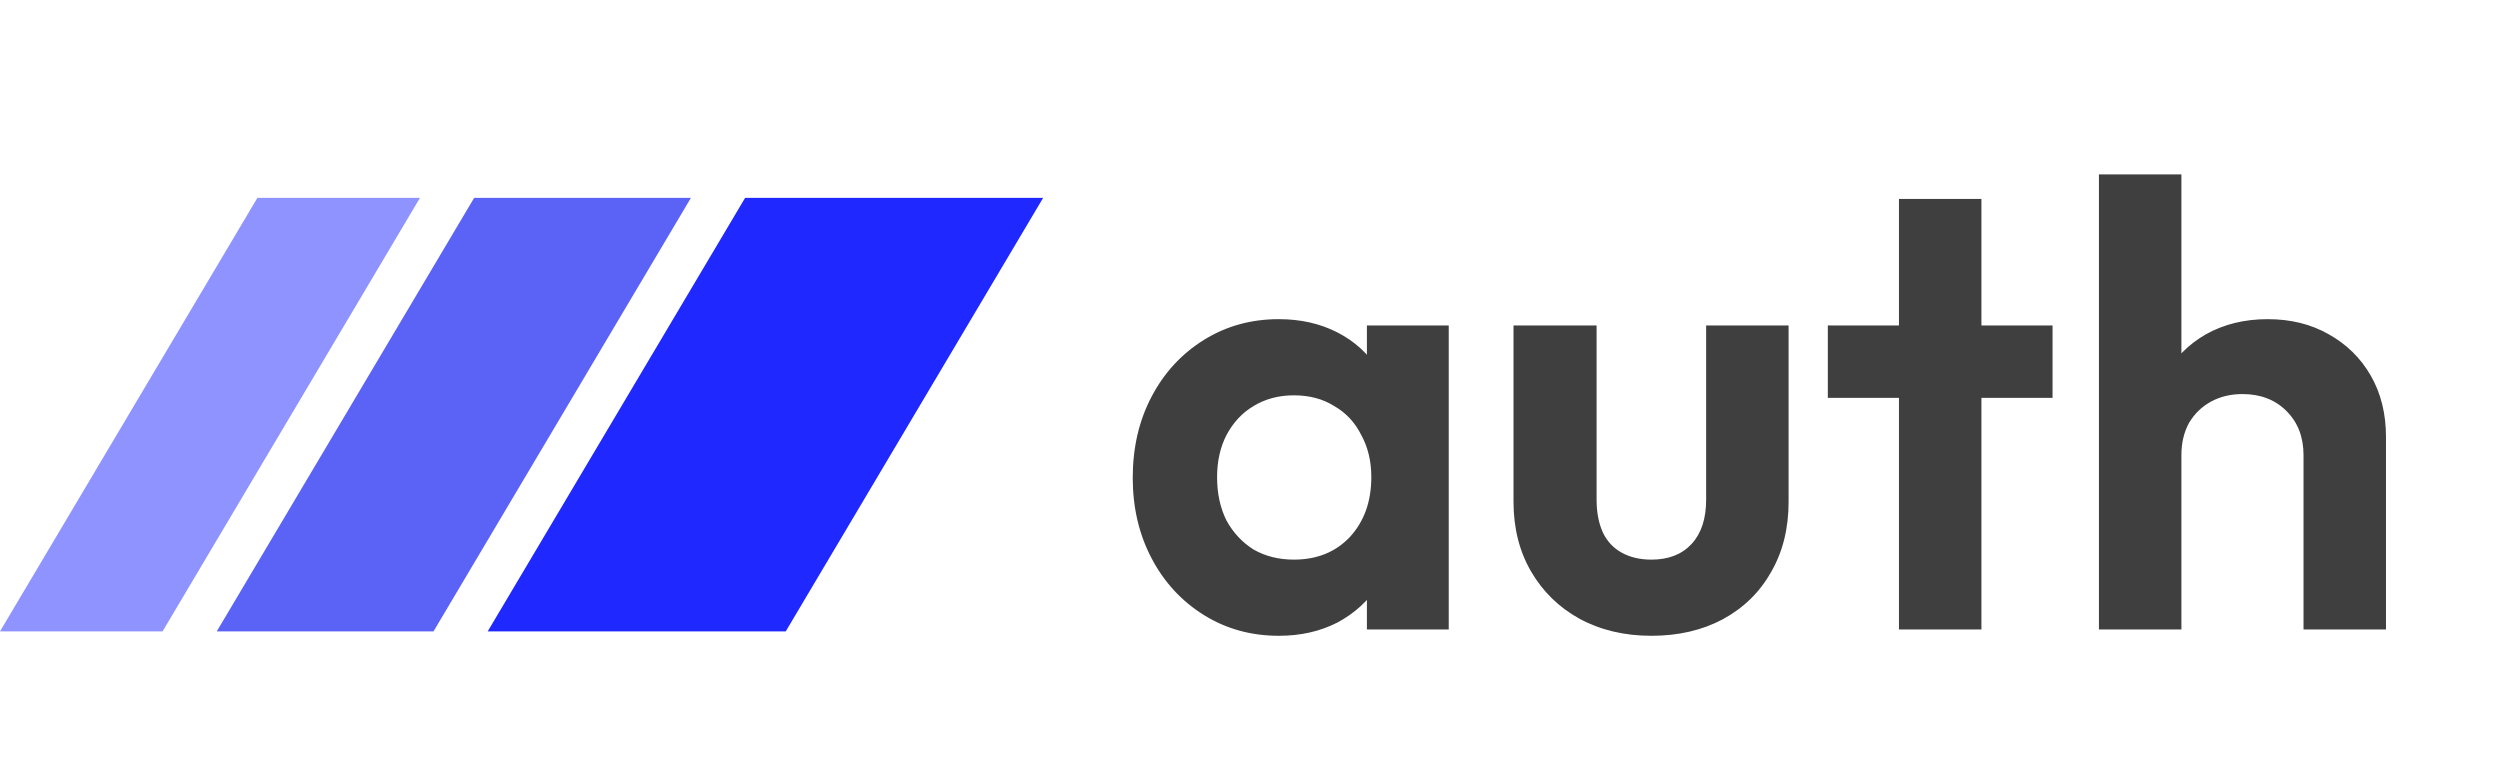
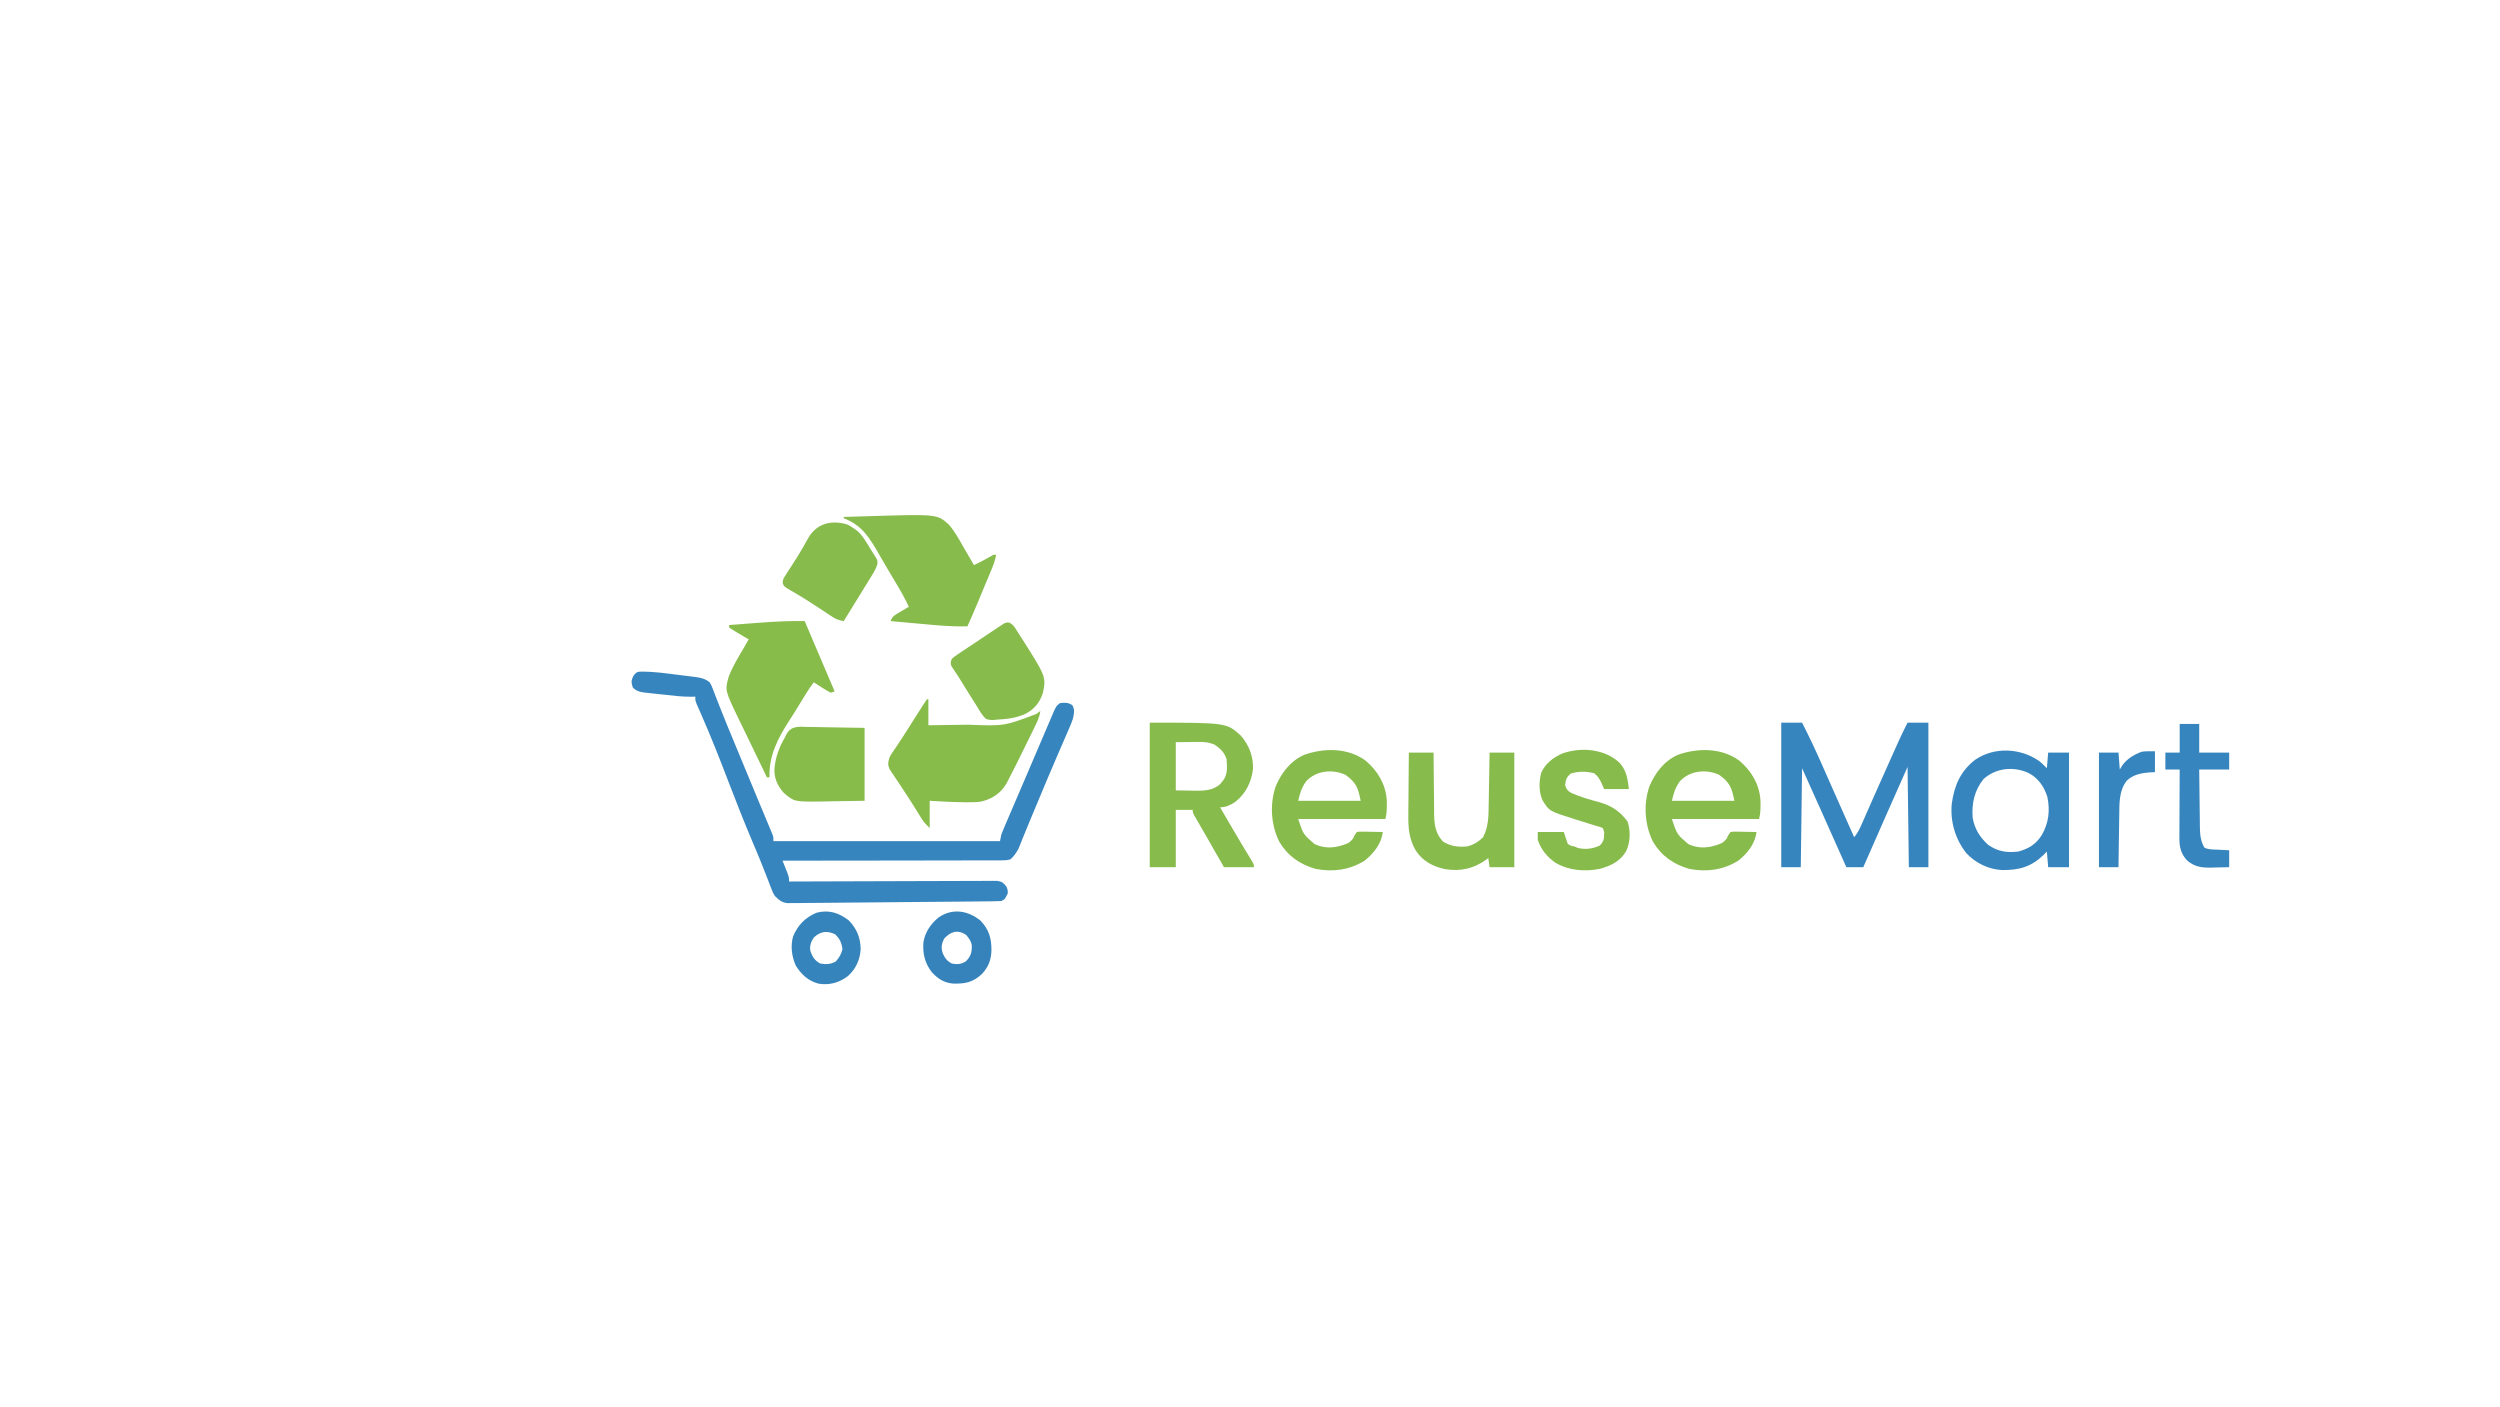
- <svg xmlns="http://www.w3.org/2000/svg" width="139" height="43" viewBox="0 0 139 43" fill="none">
-   <path d="M41.429 11H58L43.688 35.104H27.117L41.429 11Z" fill="#1E28FF" />
-   <path d="M26.364 11H38.416L24.104 35.104H12.052L26.364 11Z" fill="#5B62F6" />
-   <path d="M14.312 11H23.351L9.039 35.104H0L14.312 11Z" fill="#8E93FF" />
-   <path d="M71.1 35.35C69.56 35.35 68.172 34.965 66.935 34.195C65.698 33.425 64.73 32.375 64.03 31.045C63.33 29.715 62.98 28.222 62.98 26.565C62.98 24.885 63.33 23.38 64.03 22.05C64.73 20.72 65.698 19.67 66.935 18.9C68.172 18.13 69.56 17.745 71.1 17.745C72.313 17.745 73.398 17.99 74.355 18.48C75.312 18.97 76.07 19.658 76.63 20.545C77.213 21.408 77.528 22.388 77.575 23.485V29.575C77.528 30.695 77.213 31.687 76.63 32.55C76.07 33.413 75.312 34.102 74.355 34.615C73.398 35.105 72.313 35.35 71.1 35.35ZM71.94 31.115C73.223 31.115 74.262 30.695 75.055 29.855C75.848 28.992 76.245 27.883 76.245 26.53C76.245 25.643 76.058 24.862 75.685 24.185C75.335 23.485 74.833 22.948 74.18 22.575C73.55 22.178 72.803 21.98 71.94 21.98C71.1 21.98 70.353 22.178 69.7 22.575C69.07 22.948 68.568 23.485 68.195 24.185C67.845 24.862 67.67 25.643 67.67 26.53C67.67 27.44 67.845 28.245 68.195 28.945C68.568 29.622 69.07 30.158 69.7 30.555C70.353 30.928 71.1 31.115 71.94 31.115ZM76 35V30.45L76.735 26.32L76 22.26V18.095H80.55V35H76ZM91.816 35.35C90.323 35.35 88.993 35.035 87.826 34.405C86.683 33.775 85.784 32.9 85.131 31.78C84.478 30.66 84.151 29.365 84.151 27.895V18.095H88.771V27.79C88.771 28.49 88.888 29.097 89.121 29.61C89.355 30.1 89.704 30.473 90.171 30.73C90.638 30.987 91.186 31.115 91.816 31.115C92.773 31.115 93.519 30.823 94.056 30.24C94.593 29.657 94.861 28.84 94.861 27.79V18.095H99.446V27.895C99.446 29.388 99.12 30.695 98.466 31.815C97.836 32.935 96.938 33.81 95.771 34.44C94.628 35.047 93.309 35.35 91.816 35.35ZM105.582 35V11.06H110.167V35H105.582ZM101.627 22.12V18.095H114.122V22.12H101.627ZM128.076 35V25.305C128.076 24.302 127.761 23.485 127.131 22.855C126.501 22.225 125.684 21.91 124.681 21.91C124.028 21.91 123.444 22.05 122.931 22.33C122.418 22.61 122.009 23.007 121.706 23.52C121.426 24.033 121.286 24.628 121.286 25.305L119.501 24.395C119.501 23.065 119.781 21.91 120.341 20.93C120.901 19.927 121.671 19.145 122.651 18.585C123.654 18.025 124.798 17.745 126.081 17.745C127.364 17.745 128.496 18.025 129.476 18.585C130.479 19.145 131.261 19.915 131.821 20.895C132.381 21.875 132.661 23.007 132.661 24.29V35H128.076ZM116.701 35V9.695H121.286V35H116.701Z" fill="#3F3F3F" />
+ <svg xmlns="http://www.w3.org/2000/svg" version="1.1" width="1920" height="1080" id="svg18">
+   <defs id="defs18" />
+   <path d="M0 0 C8.229 0.072 16.328 1.119 24.477 2.178 C27.139 2.522 29.802 2.844 32.467 3.166 C34.173 3.383 35.88 3.601 37.586 3.82 C38.376 3.914 39.165 4.008 39.979 4.105 C44.325 4.69 47.678 5.372 51.184 8.207 C52.459 10.296 52.459 10.296 53.41 12.789 C53.792 13.759 54.173 14.729 54.566 15.728 C54.976 16.814 55.386 17.9 55.809 19.02 C56.52 20.831 57.231 22.643 57.945 24.453 C58.474 25.796 59.002 27.139 59.527 28.483 C62.893 37.072 66.442 45.586 69.976 54.107 C71.189 57.033 72.399 59.96 73.607 62.887 C77.482 72.271 81.365 81.65 85.27 91.021 C87.046 95.285 88.818 99.549 90.59 103.814 C91.441 105.86 92.294 107.906 93.149 109.95 C94.336 112.788 95.516 115.628 96.695 118.469 C97.051 119.313 97.406 120.158 97.772 121.028 C98.092 121.802 98.411 122.576 98.741 123.374 C99.021 124.046 99.301 124.717 99.59 125.409 C100.184 127.207 100.184 127.207 100.184 130.207 C157.604 130.207 215.024 130.207 274.184 130.207 C274.514 128.557 274.844 126.907 275.184 125.207 C275.781 123.581 276.425 121.973 277.107 120.381 C277.507 119.44 277.906 118.5 278.318 117.531 C278.756 116.516 279.194 115.5 279.645 114.453 C280.103 113.38 280.561 112.306 281.033 111.2 C282.536 107.679 284.047 104.162 285.559 100.645 C286.598 98.218 287.638 95.791 288.677 93.364 C290.534 89.027 292.394 84.692 294.256 80.357 C297.008 73.954 299.747 67.545 302.476 61.132 C304.214 57.051 305.959 52.973 307.704 48.895 C308.521 46.984 309.336 45.071 310.149 43.158 C311.273 40.511 312.407 37.868 313.543 35.227 C313.87 34.451 314.197 33.675 314.534 32.876 C317.258 26.586 317.258 26.586 320.184 24.207 C324.068 23.713 326.295 23.674 329.684 25.707 C331.825 29.276 331.021 32.309 330.184 36.207 C329.297 38.963 328.174 41.582 327 44.227 C326.509 45.366 326.509 45.366 326.009 46.529 C325.301 48.171 324.588 49.811 323.871 51.45 C322.33 54.971 320.811 58.502 319.29 62.032 C318.489 63.893 317.686 65.753 316.882 67.613 C312.375 78.046 307.996 88.531 303.621 99.02 C302.89 100.771 302.158 102.523 301.426 104.275 C300.897 105.541 300.897 105.541 300.357 106.834 C299.662 108.497 298.965 110.16 298.267 111.823 C296.502 116.03 294.76 120.246 293.055 124.478 C292.705 125.336 292.355 126.195 291.994 127.079 C291.333 128.7 290.681 130.324 290.038 131.952 C289.586 133.052 289.586 133.052 289.125 134.175 C288.87 134.811 288.615 135.447 288.352 136.102 C286.65 139.168 284.839 141.91 282.184 144.207 C278.835 144.961 278.835 144.961 274.939 144.967 C274.22 144.976 273.501 144.985 272.76 144.994 C270.357 145.018 267.955 144.999 265.552 144.98 C263.827 144.988 262.102 144.999 260.377 145.012 C255.697 145.041 251.019 145.032 246.339 145.017 C241.448 145.008 236.556 145.032 231.665 145.053 C222.404 145.088 213.143 145.092 203.882 145.085 C193.337 145.078 182.793 145.105 172.249 145.136 C150.561 145.197 128.872 145.216 107.184 145.207 C107.545 146.111 107.905 147.014 108.277 147.945 C108.741 149.125 109.205 150.304 109.684 151.52 C110.38 153.277 110.38 153.277 111.09 155.07 C112.184 158.207 112.184 158.207 112.184 161.207 C113.02 161.203 113.856 161.2 114.718 161.196 C135.057 161.108 155.395 161.041 175.734 161 C185.57 160.979 195.405 160.951 205.241 160.905 C213.812 160.865 222.383 160.84 230.955 160.831 C235.495 160.825 240.034 160.813 244.574 160.784 C248.845 160.757 253.116 160.749 257.388 160.755 C258.957 160.753 260.526 160.746 262.095 160.73 C264.235 160.71 266.374 160.715 268.514 160.726 C269.713 160.722 270.911 160.719 272.146 160.715 C275.802 161.307 276.946 162.315 279.184 165.207 C280.121 167.645 280.121 167.645 280.184 170.207 C277.99 174.804 277.99 174.804 275.184 176.207 C272.993 176.324 270.799 176.376 268.606 176.399 C267.922 176.407 267.239 176.416 266.534 176.425 C264.233 176.452 261.931 176.472 259.63 176.492 C257.984 176.509 256.338 176.528 254.693 176.546 C249.278 176.605 243.864 176.652 238.449 176.699 C236.586 176.716 234.724 176.732 232.861 176.749 C225.113 176.817 217.365 176.882 209.617 176.939 C198.507 177.022 187.398 177.122 176.289 177.245 C168.481 177.331 160.673 177.397 152.864 177.449 C148.199 177.481 143.535 177.521 138.87 177.581 C134.48 177.638 130.091 177.67 125.701 177.684 C124.091 177.694 122.481 177.712 120.871 177.739 C118.67 177.775 116.471 177.78 114.27 177.777 C113.039 177.788 111.808 177.798 110.54 177.809 C106.034 177.001 104.418 175.406 101.184 172.207 C99.731 169.732 99.731 169.732 98.719 167.078 C98.32 166.063 97.92 165.048 97.509 164.002 C97.092 162.894 96.676 161.786 96.246 160.645 C95.534 158.823 94.822 157.002 94.106 155.182 C93.597 153.886 93.09 152.59 92.585 151.293 C90.708 146.485 88.745 141.718 86.734 136.965 C86.437 136.262 86.14 135.56 85.834 134.836 C85.221 133.386 84.608 131.937 83.995 130.487 C77.493 115.086 71.393 99.548 65.411 83.938 C58.777 66.631 51.99 49.389 44.521 32.421 C44.243 31.785 43.965 31.149 43.679 30.494 C42.893 28.701 42.101 26.91 41.309 25.119 C40.184 22.207 40.184 22.207 40.184 19.207 C39.066 19.244 37.948 19.282 36.797 19.32 C29.75 19.316 22.763 18.454 15.771 17.663 C13.361 17.393 10.949 17.143 8.537 16.893 C6.996 16.721 5.455 16.549 3.914 16.375 C3.197 16.303 2.481 16.231 1.742 16.157 C-2.231 15.684 -4.97 15.11 -7.816 12.207 C-9.02 8.516 -9.161 6.911 -7.441 3.395 C-4.908 -0.016 -4.263 0.043 0 0 Z " fill="#3785BE" transform="translate(493.8164,515.793)" id="path1" />
+   <path d="M0 0 C5.28 0 10.56 0 16 0 C21.484 10.798 26.631 21.664 31.5 32.75 C32.181 34.292 32.862 35.833 33.543 37.374 C34.964 40.589 36.383 43.804 37.801 47.02 C41.158 54.629 44.541 62.227 47.922 69.827 C49.637 73.681 51.349 77.536 53.062 81.391 C53.637 82.683 54.211 83.975 54.785 85.267 C55.186 86.169 55.587 87.071 56 88 C58.757 84.674 60.456 81.072 62.16 77.141 C62.462 76.455 62.765 75.77 63.076 75.064 C63.732 73.575 64.386 72.085 65.037 70.595 C66.435 67.397 67.845 64.205 69.254 61.013 C70.001 59.321 70.747 57.629 71.493 55.936 C75.477 46.902 79.513 37.892 83.564 28.888 C84.731 26.293 85.895 23.698 87.059 21.103 C87.784 19.49 88.509 17.878 89.234 16.266 C89.557 15.546 89.879 14.827 90.211 14.085 C92.357 9.327 94.641 4.656 97 0 C102.28 0 107.56 0 113 0 C113 36.63 113 73.26 113 111 C108.05 111 103.1 111 98 111 C97.67 85.59 97.34 60.18 97 34 C85.585 59.631 74.258 85.299 63 111 C58.71 111 54.42 111 50 111 C49.285 109.387 48.569 107.775 47.832 106.113 C37.295 82.376 26.658 58.684 16 35 C15.67 60.08 15.34 85.16 15 111 C10.05 111 5.1 111 0 111 C0 74.37 0 37.74 0 0 Z " fill="#3785BE" transform="translate(1368,555)" id="path2" />
+   <path d="M0 0 C0.33 0 0.66 0 1 0 C1 6.6 1 13.2 1 20 C8.682 19.906 16.365 19.799 24.047 19.683 C26.654 19.645 29.26 19.61 31.867 19.578 C59.164 20.659 59.164 20.659 83.938 11.312 C84.948 10.549 85.959 9.786 87 9 C86.364 13.977 84.221 18.05 82.027 22.492 C81.425 23.727 81.425 23.727 80.811 24.986 C79.959 26.731 79.104 28.474 78.246 30.216 C76.96 32.828 75.684 35.445 74.408 38.062 C70.571 45.916 66.683 53.746 62.633 61.492 C61.724 63.234 61.724 63.234 60.797 65.011 C56.372 72.37 50.024 76.459 41.801 78.562 C38.152 79.132 34.557 79.147 30.875 79.125 C30.101 79.123 29.327 79.121 28.53 79.119 C19.668 79.055 10.845 78.528 2 78 C2 84.93 2 91.86 2 99 C-0.762 96.238 -2.514 94.475 -4.453 91.332 C-5.124 90.257 -5.124 90.257 -5.808 89.161 C-6.284 88.386 -6.76 87.611 -7.25 86.812 C-10.876 80.95 -14.555 75.134 -18.379 69.398 C-19.491 67.715 -20.602 66.031 -21.712 64.347 C-22.799 62.708 -23.903 61.081 -25.007 59.454 C-25.671 58.442 -26.335 57.43 -27.02 56.387 C-27.918 55.044 -27.918 55.044 -28.835 53.675 C-30.31 50.288 -29.994 48.519 -29 45 C-28.067 43.06 -28.067 43.06 -26.918 41.363 C-26.486 40.713 -26.055 40.063 -25.61 39.393 C-25.141 38.706 -24.671 38.02 -24.188 37.312 C-23.186 35.809 -22.186 34.305 -21.188 32.801 C-20.665 32.019 -20.143 31.237 -19.605 30.432 C-16.397 25.571 -13.329 20.62 -10.237 15.685 C-7.761 11.747 -5.258 7.828 -2.707 3.938 C-2.213 3.183 -1.719 2.429 -1.21 1.652 C-0.811 1.107 -0.411 0.562 0 0 Z " fill="#87BC4A" transform="translate(712,537)" id="path3" />
+   <path d="M0 0 C4.623 5.145 7.922 11.343 11.335 17.322 C12.401 19.186 13.48 21.04 14.566 22.891 C16.198 25.673 17.821 28.459 19.438 31.25 C26.039 28.031 26.039 28.031 32.438 24.438 C34.438 23.25 34.438 23.25 36.438 23.25 C35.731 28.292 33.719 32.733 31.762 37.391 C31.395 38.272 31.029 39.154 30.651 40.062 C29.48 42.877 28.303 45.688 27.125 48.5 C26.344 50.376 25.563 52.252 24.783 54.129 C24.026 55.945 23.269 57.762 22.512 59.578 C22.164 60.413 21.816 61.248 21.457 62.107 C19.189 67.521 16.843 72.896 14.438 78.25 C2.099 78.682 -10.103 77.374 -22.375 76.25 C-24.532 76.057 -26.689 75.864 -28.846 75.672 C-34.085 75.204 -39.324 74.73 -44.562 74.25 C-43.207 70.184 -40.522 69.115 -37 67.062 C-36.384 66.694 -35.769 66.326 -35.135 65.947 C-33.615 65.04 -32.09 64.144 -30.562 63.25 C-33.552 56.866 -36.962 50.794 -40.624 44.779 C-45.033 37.523 -49.275 30.171 -53.513 22.814 C-60.864 10.131 -66.479 0.679 -80.562 -4.75 C-80.562 -5.08 -80.562 -5.41 -80.562 -5.75 C-75.747 -5.896 -70.931 -6.038 -66.115 -6.177 C-64.486 -6.225 -62.856 -6.273 -61.226 -6.323 C-8.88 -7.907 -8.88 -7.907 0 0 Z " fill="#87BB4C" transform="translate(728.5625,402.75)" id="path4" />
+   <path d="M0 0 C58.976 0 58.976 0 70 10 C76.282 17.193 79.674 26.134 79.285 35.715 C78.027 45.799 73.798 54.366 65.836 60.746 C62.13 63.277 58.564 65 54 65 C56.25 68.847 58.501 72.694 60.754 76.541 C61.54 77.884 62.327 79.228 63.113 80.572 C68.208 89.277 73.34 97.954 78.629 106.543 C80 109 80 109 80 111 C72.41 111 64.82 111 57 111 C52.195 102.592 52.195 102.592 47.391 94.184 C47.043 93.575 46.695 92.967 46.337 92.34 C45.632 91.106 44.928 89.872 44.224 88.637 C42.39 85.423 40.546 82.215 38.684 79.017 C38.312 78.375 37.94 77.734 37.557 77.073 C36.846 75.846 36.131 74.62 35.412 73.397 C33 69.225 33 69.225 33 67 C28.71 67 24.42 67 20 67 C20 81.52 20 96.04 20 111 C13.4 111 6.8 111 0 111 C0 74.37 0 37.74 0 0 Z M20 15 C20 27.21 20 39.42 20 52 C25.692 52.093 25.692 52.093 31.5 52.188 C32.68 52.215 33.86 52.242 35.076 52.27 C42.21 52.326 48.349 52.049 54.059 47.281 C54.741 46.4 54.741 46.4 55.438 45.5 C55.911 44.912 56.384 44.324 56.871 43.719 C59.962 39.012 59.418 33.4 59 28 C57.267 22.8 54.446 20.138 50 17 C44.109 14.249 37.978 14.778 31.625 14.875 C25.871 14.937 25.871 14.937 20 15 Z " fill="#87BB4C" transform="translate(883,555)" id="path5" />
+   <path d="M0 0 C7.723 17.976 15.396 35.973 23 54 C21.515 54.495 21.515 54.495 20 55 C17.657 53.766 15.517 52.508 13.312 51.062 C12.706 50.676 12.099 50.29 11.475 49.893 C9.977 48.938 8.488 47.97 7 47 C4.905 49.723 3.013 52.496 1.215 55.422 C0.689 56.275 0.163 57.127 -0.379 58.006 C-0.934 58.911 -1.49 59.817 -2.062 60.75 C-8.81 71.735 -8.81 71.735 -11.867 76.449 C-20.614 89.971 -27.612 103.487 -27 120 C-27.66 120 -28.32 120 -29 120 C-32.721 112.304 -36.438 104.606 -40.149 96.906 C-42.171 92.713 -44.202 88.525 -46.238 84.34 C-47.201 82.352 -48.163 80.363 -49.125 78.375 C-49.561 77.484 -49.997 76.593 -50.447 75.676 C-61.299 53.171 -61.299 53.171 -58.387 42.82 C-55.508 35.084 -51.176 28.087 -47 21 C-45.66 18.67 -44.33 16.336 -43 14 C-44.083 13.374 -45.166 12.747 -46.281 12.102 C-47.688 11.276 -49.094 10.451 -50.5 9.625 C-51.215 9.213 -51.931 8.8 -52.668 8.375 C-54.479 7.305 -56.244 6.158 -58 5 C-58 4.34 -58 3.68 -58 3 C-52.312 2.565 -46.624 2.138 -40.935 1.718 C-39.007 1.575 -37.079 1.429 -35.151 1.282 C-23.406 0.383 -11.783 -0.228 0 0 Z " fill="#87BC4A" transform="translate(618,477)" id="path6" />
+   <path d="M0 0 C9.117 7.779 15.176 17.67 16.188 29.812 C16.356 35.027 16.459 39.728 15.188 44.812 C-6.923 44.812 -29.032 44.812 -51.812 44.812 C-47.898 56.639 -47.898 56.639 -39.125 64.125 C-31.548 67.508 -24.81 67.294 -17.039 64.699 C-12.676 63.143 -12.676 63.143 -9.688 59.875 C-9.399 59.194 -9.11 58.514 -8.812 57.812 C-7.822 56.328 -7.822 56.328 -6.812 54.812 C-4.75 54.472 -4.75 54.472 -2.242 54.52 C-1.346 54.529 -0.45 54.539 0.473 54.549 C1.878 54.587 1.878 54.587 3.312 54.625 C4.73 54.645 4.73 54.645 6.176 54.666 C8.514 54.701 10.85 54.751 13.188 54.812 C12.075 63.829 6.226 71.235 -0.812 76.812 C-12.245 83.972 -25.116 85.696 -38.352 83.125 C-50.472 79.719 -59.876 73.157 -66.352 62.211 C-72.742 49.243 -73.727 33.622 -69.125 19.875 C-64.713 9.35 -57.696 0.09 -47 -4.562 C-31.588 -9.914 -13.617 -9.931 0 0 Z M-45.695 15.867 C-49.333 20.946 -50.202 24.372 -51.812 30.812 C-35.972 30.812 -20.133 30.812 -3.812 30.812 C-5.87 20.523 -7.393 16.719 -15.5 10.875 C-25.498 6.281 -38.111 7.59 -45.695 15.867 Z " fill="#87BB4C" transform="translate(1335.812,584.1875)" id="path7" />
+   <path d="M0 0 C9.117 7.779 15.176 17.67 16.188 29.812 C16.356 35.027 16.459 39.728 15.188 44.812 C-6.923 44.812 -29.032 44.812 -51.812 44.812 C-47.898 56.639 -47.898 56.639 -39.125 64.125 C-31.548 67.508 -24.81 67.294 -17.039 64.699 C-12.676 63.143 -12.676 63.143 -9.688 59.875 C-9.399 59.194 -9.11 58.514 -8.812 57.812 C-7.822 56.328 -7.822 56.328 -6.812 54.812 C-4.75 54.472 -4.75 54.472 -2.242 54.52 C-1.346 54.529 -0.45 54.539 0.473 54.549 C1.878 54.587 1.878 54.587 3.312 54.625 C4.73 54.645 4.73 54.645 6.176 54.666 C8.514 54.701 10.85 54.751 13.188 54.812 C12.075 63.829 6.226 71.235 -0.812 76.812 C-12.245 83.972 -25.116 85.696 -38.352 83.125 C-50.472 79.719 -59.876 73.157 -66.352 62.211 C-72.742 49.243 -73.727 33.622 -69.125 19.875 C-64.713 9.35 -57.696 0.09 -47 -4.562 C-31.588 -9.914 -13.617 -9.931 0 0 Z M-45.695 15.867 C-49.333 20.946 -50.202 24.372 -51.812 30.812 C-35.972 30.812 -20.133 30.812 -3.812 30.812 C-5.87 20.523 -7.393 16.719 -15.5 10.875 C-25.498 6.281 -38.111 7.59 -45.695 15.867 Z " fill="#87BB4C" transform="translate(1048.812,584.1875)" id="path8" />
+   <path d="M0 0 C2.008 1.598 2.008 1.598 6.008 5.598 C6.338 1.638 6.668 -2.322 7.008 -6.402 C12.288 -6.402 17.568 -6.402 23.008 -6.402 C23.008 22.638 23.008 51.678 23.008 81.598 C17.728 81.598 12.448 81.598 7.008 81.598 C6.678 77.638 6.348 73.678 6.008 69.598 C5.286 70.34 4.564 71.083 3.82 71.848 C-5.809 81.263 -15.144 83.947 -28.426 83.809 C-38.921 83.188 -48.614 78.552 -55.805 70.848 C-64.323 60.225 -68.45 46.185 -66.992 32.598 C-65.047 18.736 -60.305 7.85 -49.156 -0.832 C-34.403 -11.009 -14.398 -9.962 0 0 Z M-42.578 13.848 C-49.696 22.656 -51.792 32.583 -50.992 43.598 C-49.503 52.18 -45.499 58.567 -39.117 64.41 C-31.825 69.515 -24.848 70.635 -15.992 69.598 C-7.837 67.392 -2.335 63.966 2.195 56.785 C7.418 47.535 8.577 37.982 6.355 27.527 C3.741 19.472 -0.607 13.09 -8.242 9.16 C-19.726 4.038 -33.052 5.332 -42.578 13.848 Z " fill="#3785BE" transform="translate(1565.992,584.4023)" id="path9" />
+   <path d="M0 0 C6.27 0 12.54 0 19 0 C19.009 1.68 19.019 3.359 19.028 5.09 C19.064 10.67 19.118 16.249 19.184 21.829 C19.223 25.209 19.255 28.588 19.271 31.968 C19.293 35.863 19.339 39.757 19.391 43.652 C19.392 44.853 19.393 46.053 19.394 47.29 C19.536 55.469 20.489 62.397 26.375 68.438 C32.414 72.032 38.087 72.713 45 72 C49.656 70.769 53.603 68.397 57 65 C61.206 56.888 61.182 48.969 61.316 40.039 C61.337 38.893 61.358 37.748 61.379 36.567 C61.445 32.92 61.504 29.272 61.562 25.625 C61.606 23.147 61.649 20.669 61.693 18.191 C61.8 12.128 61.902 6.064 62 0 C68.27 0 74.54 0 81 0 C81 29.04 81 58.08 81 88 C74.73 88 68.46 88 62 88 C61.505 84.535 61.505 84.535 61 81 C60.478 81.398 59.956 81.797 59.418 82.207 C49.768 89.153 39.731 91.375 28.023 89.531 C18.556 87.518 10.832 83.562 5.38 75.341 C0.054 66.307 -0.554 57.663 -0.391 47.363 C-0.383 45.989 -0.377 44.615 -0.373 43.24 C-0.358 39.661 -0.319 36.083 -0.275 32.504 C-0.233 28.837 -0.215 25.169 -0.195 21.502 C-0.153 14.334 -0.082 7.167 0 0 Z " fill="#87BB4C" transform="translate(1082,578)" id="path10" />
+   <path d="M0 0 C5.228 5.965 6.036 12.287 7 20 C0.73 20 -5.54 20 -12 20 C-13.052 17.618 -13.052 17.618 -14.125 15.188 C-15.768 11.961 -16.784 10.175 -19.625 7.875 C-25.749 6.287 -31.492 6.252 -37.562 8.062 C-40.932 10.741 -41.489 12.769 -42 17 C-41.076 20.057 -40.031 21.43 -37.224 22.982 C-30.161 26.125 -22.895 28.179 -15.439 30.18 C-6.158 32.84 0.29 37.213 6 45 C8.376 52.127 8.106 60.653 5 67.5 C0.238 75.569 -6.594 78.87 -15.441 81.305 C-27.061 83.575 -39.024 82.602 -49.41 76.609 C-55.892 72.006 -60.413 66.624 -63 59 C-63 57.02 -63 55.04 -63 53 C-56.4 53 -49.8 53 -43 53 C-42.01 55.97 -41.02 58.94 -40 62 C-37.743 63.586 -37.743 63.586 -35 64 C-34.113 64.392 -33.226 64.784 -32.312 65.188 C-26.327 66.656 -21.05 65.899 -15.438 63.438 C-11.968 59.968 -12.077 57.858 -12 53 C-12.33 52.01 -12.66 51.02 -13 50 C-15.766 48.845 -15.766 48.845 -19 48 C-19.94 47.704 -20.88 47.407 -21.849 47.102 C-23.297 46.653 -23.297 46.653 -24.773 46.195 C-25.846 45.859 -26.918 45.522 -28.023 45.176 C-30.248 44.478 -32.475 43.785 -34.703 43.098 C-54.236 36.938 -54.236 36.938 -59.312 28.625 C-62.273 22.172 -62.119 14.359 -60.375 7.566 C-57.249 0.407 -51.037 -4.366 -44 -7.375 C-29.624 -12.45 -11.431 -10.877 0 0 Z " fill="#87BB4C" transform="translate(1244,586)" id="path11" />
+   <path d="M0 0 C1.644 0.011 1.644 0.011 3.321 0.021 C7.406 0.058 11.49 0.156 15.574 0.246 C29.28 0.463 29.28 0.463 43.262 0.684 C43.262 19.164 43.262 37.644 43.262 56.684 C31.258 56.869 31.258 56.869 19.012 57.059 C15.26 57.141 15.26 57.141 11.433 57.224 C-10.681 57.509 -10.681 57.509 -18.738 50.684 C-23.636 44.997 -26.327 39.478 -25.953 31.801 C-25.039 22.792 -22.326 15.522 -17.738 7.684 C-17.469 7.091 -17.2 6.498 -16.923 5.888 C-13.107 -1.178 -7.305 -0.221 0 0 Z " fill="#87BC4A" transform="translate(620.7383,558.3164)" id="path12" />
+   <path d="M0 0 C3.2 1.405 4.684 4.404 6.496 7.259 C6.925 7.92 7.353 8.582 7.795 9.264 C28.303 41.38 28.303 41.38 25.871 53.821 C23.432 61.216 19.663 66.029 12.871 69.821 C5.735 73.222 -1.743 74.114 -9.567 74.509 C-10.292 74.588 -11.017 74.667 -11.764 74.749 C-14.208 74.843 -15.841 74.71 -18.129 73.821 C-21.061 70.853 -23.028 67.406 -25.129 63.821 C-26.389 61.838 -27.652 59.856 -28.918 57.876 C-30.2 55.818 -31.478 53.758 -32.754 51.696 C-33.396 50.664 -34.038 49.631 -34.7 48.567 C-35.944 46.566 -37.184 44.562 -38.419 42.555 C-39.497 40.832 -40.6 39.124 -41.738 37.439 C-42.205 36.743 -42.672 36.047 -43.153 35.329 C-43.562 34.74 -43.971 34.151 -44.392 33.544 C-45.397 31.196 -45.029 30.192 -44.129 27.821 C-42.441 26.27 -42.441 26.27 -40.224 24.781 C-39.396 24.217 -38.568 23.654 -37.715 23.073 C-36.814 22.478 -35.913 21.883 -34.985 21.27 C-34.063 20.652 -33.142 20.034 -32.193 19.397 C-30.242 18.093 -28.287 16.795 -26.329 15.502 C-23.328 13.516 -20.344 11.505 -17.362 9.491 C-15.466 8.229 -13.57 6.967 -11.672 5.708 C-10.777 5.103 -9.882 4.498 -8.96 3.874 C-8.123 3.327 -7.286 2.779 -6.423 2.215 C-5.322 1.483 -5.322 1.483 -4.198 0.737 C-2.129 -0.179 -2.129 -0.179 0 0 Z " fill="#87BB4C" transform="translate(775.1292,478.1788)" id="path13" />
+   <path d="M0 0 C1.972 0.96 3.651 1.938 5.414 3.242 C6.215 3.808 7.015 4.374 7.84 4.957 C10.866 7.643 12.883 10.639 14.977 14.055 C15.35 14.646 15.723 15.237 16.107 15.846 C16.854 17.036 17.591 18.233 18.317 19.436 C19.062 20.663 19.83 21.876 20.617 23.076 C23.463 27.589 23.463 27.589 23.239 30.568 C22.22 33.871 20.694 36.454 18.879 39.398 C18.522 39.982 18.165 40.566 17.797 41.167 C16.656 43.03 15.504 44.886 14.352 46.742 C13.604 47.958 12.857 49.174 12.111 50.391 C10.261 53.405 8.402 56.414 6.54 59.421 C4.64 62.494 2.748 65.571 0.855 68.648 C0.194 69.724 -0.468 70.8 -1.15 71.908 C-1.624 72.678 -2.098 73.449 -2.586 74.242 C-6.567 73.674 -9.147 72.486 -12.473 70.25 C-13.403 69.632 -14.334 69.015 -15.292 68.378 C-16.276 67.715 -17.26 67.051 -18.273 66.367 C-26.466 60.907 -34.704 55.613 -43.264 50.745 C-48.355 47.749 -48.355 47.749 -49.437 45.375 C-49.639 42.486 -48.758 41.273 -47.191 38.855 C-46.653 38.007 -46.114 37.159 -45.559 36.285 C-44.969 35.384 -44.38 34.483 -43.773 33.555 C-42.567 31.668 -41.363 29.78 -40.16 27.891 C-39.556 26.945 -38.952 26 -38.33 25.026 C-35.37 20.301 -32.618 15.453 -29.923 10.573 C-23.489 -0.708 -12.289 -3.601 0 0 Z " fill="#87BB4C" transform="translate(650.5859,402.7578)" id="path14" />
+   <path d="M0 0 C4.95 0 9.9 0 15 0 C15 7.26 15 14.52 15 22 C22.59 22 30.18 22 38 22 C38 26.29 38 30.58 38 35 C30.41 35 22.82 35 15 35 C15.074 42.42 15.157 49.84 15.262 57.26 C15.296 59.782 15.324 62.305 15.346 64.828 C15.38 68.46 15.432 72.091 15.488 75.723 C15.495 76.846 15.501 77.969 15.508 79.126 C15.62 85.143 15.993 89.724 19 95 C22.3 96.65 25.991 96.383 29.625 96.562 C30.828 96.627 30.828 96.627 32.055 96.693 C34.036 96.8 36.018 96.9 38 97 C38 101.29 38 105.58 38 110 C34.333 110.109 30.668 110.188 27 110.25 C25.97 110.284 24.94 110.317 23.879 110.352 C16.652 110.444 10.973 109.603 5.481 104.623 C0.978 99.649 -0.255 94.457 -0.227 87.903 C-0.227 86.722 -0.227 85.541 -0.227 84.325 C-0.216 83.065 -0.206 81.806 -0.195 80.508 C-0.192 79.207 -0.19 77.906 -0.187 76.565 C-0.179 73.123 -0.16 69.68 -0.137 66.238 C-0.117 62.718 -0.108 59.199 -0.098 55.68 C-0.076 48.786 -0.041 41.893 0 35 C-3.63 35 -7.26 35 -11 35 C-11 30.71 -11 26.42 -11 22 C-7.37 22 -3.74 22 0 22 C0 14.74 0 7.48 0 0 Z " fill="#3785BE" transform="translate(1674,556)" id="path15" />
+   <path d="M0 0 C6.547 6.926 8.457 13.439 8.432 22.834 C8.222 30.241 6.142 35.611 1.062 41.09 C-5.86 47.501 -11.918 48.65 -21.262 48.375 C-28.228 47.676 -32.691 44.674 -37.375 39.625 C-42.711 32.752 -44.484 25.262 -43.82 16.676 C-42.479 8.833 -38.262 2.54 -32.125 -2.438 C-21.53 -9.661 -9.77 -7.816 0 0 Z M-28 14 C-29.951 18.137 -30.324 20.899 -28.938 25.188 C-27.29 28.875 -25.644 31.057 -22 33 C-17.701 33.837 -14.887 33.54 -11.125 31.25 C-7.413 27.319 -6.541 24.571 -6.676 19.031 C-7.21 15.684 -8.869 13.557 -11 11 C-17.53 6.647 -23.026 8.434 -28 14 Z " fill="#3683BC" transform="translate(753,707)" id="path16" />
+   <path d="M0 0 C6.104 6.444 8.845 13.156 9 22 C8.404 30.43 5.294 37.166 -1.043 42.824 C-7.816 47.775 -14.793 49.725 -23.125 48.5 C-31.058 46.523 -36.564 41.492 -40.805 34.621 C-43.966 27.688 -45.001 19.509 -42.895 12.129 C-39.255 3.468 -33.634 -2.3 -25 -6 C-15.492 -8.536 -7.591 -5.98 0 0 Z M-27 13 C-29.12 16.271 -30.258 19.242 -29.684 23.156 C-28.21 27.67 -26.31 30.752 -22 33 C-17.514 33.783 -14.151 33.626 -10.125 31.438 C-7.393 28.303 -6.062 26.05 -5 22 C-5.595 17.04 -7.094 13.844 -10.75 10.438 C-17.168 7.599 -21.794 8.267 -27 13 Z " fill="#3684BC" transform="translate(652,707)" id="path17" />
+   <path d="M0 0 C0 5.28 0 10.56 0 16 C-1.629 16.082 -3.259 16.165 -4.938 16.25 C-11.217 16.848 -16.885 18.068 -21.598 22.504 C-27.646 30.104 -27.316 40.001 -27.414 49.254 C-27.433 50.395 -27.453 51.537 -27.473 52.713 C-27.532 56.329 -27.579 59.946 -27.625 63.562 C-27.663 66.027 -27.702 68.491 -27.742 70.955 C-27.838 76.97 -27.922 82.985 -28 89 C-32.95 89 -37.9 89 -43 89 C-43 59.96 -43 30.92 -43 1 C-38.05 1 -33.1 1 -28 1 C-27.67 5.29 -27.34 9.58 -27 14 C-26.381 12.969 -25.762 11.938 -25.125 10.875 C-21.496 5.76 -16.039 2.483 -10.191 0.336 C-6.832 -0.179 -3.399 0 0 0 Z " fill="#3785BE" transform="translate(1655,577)" id="path18" />
</svg>
